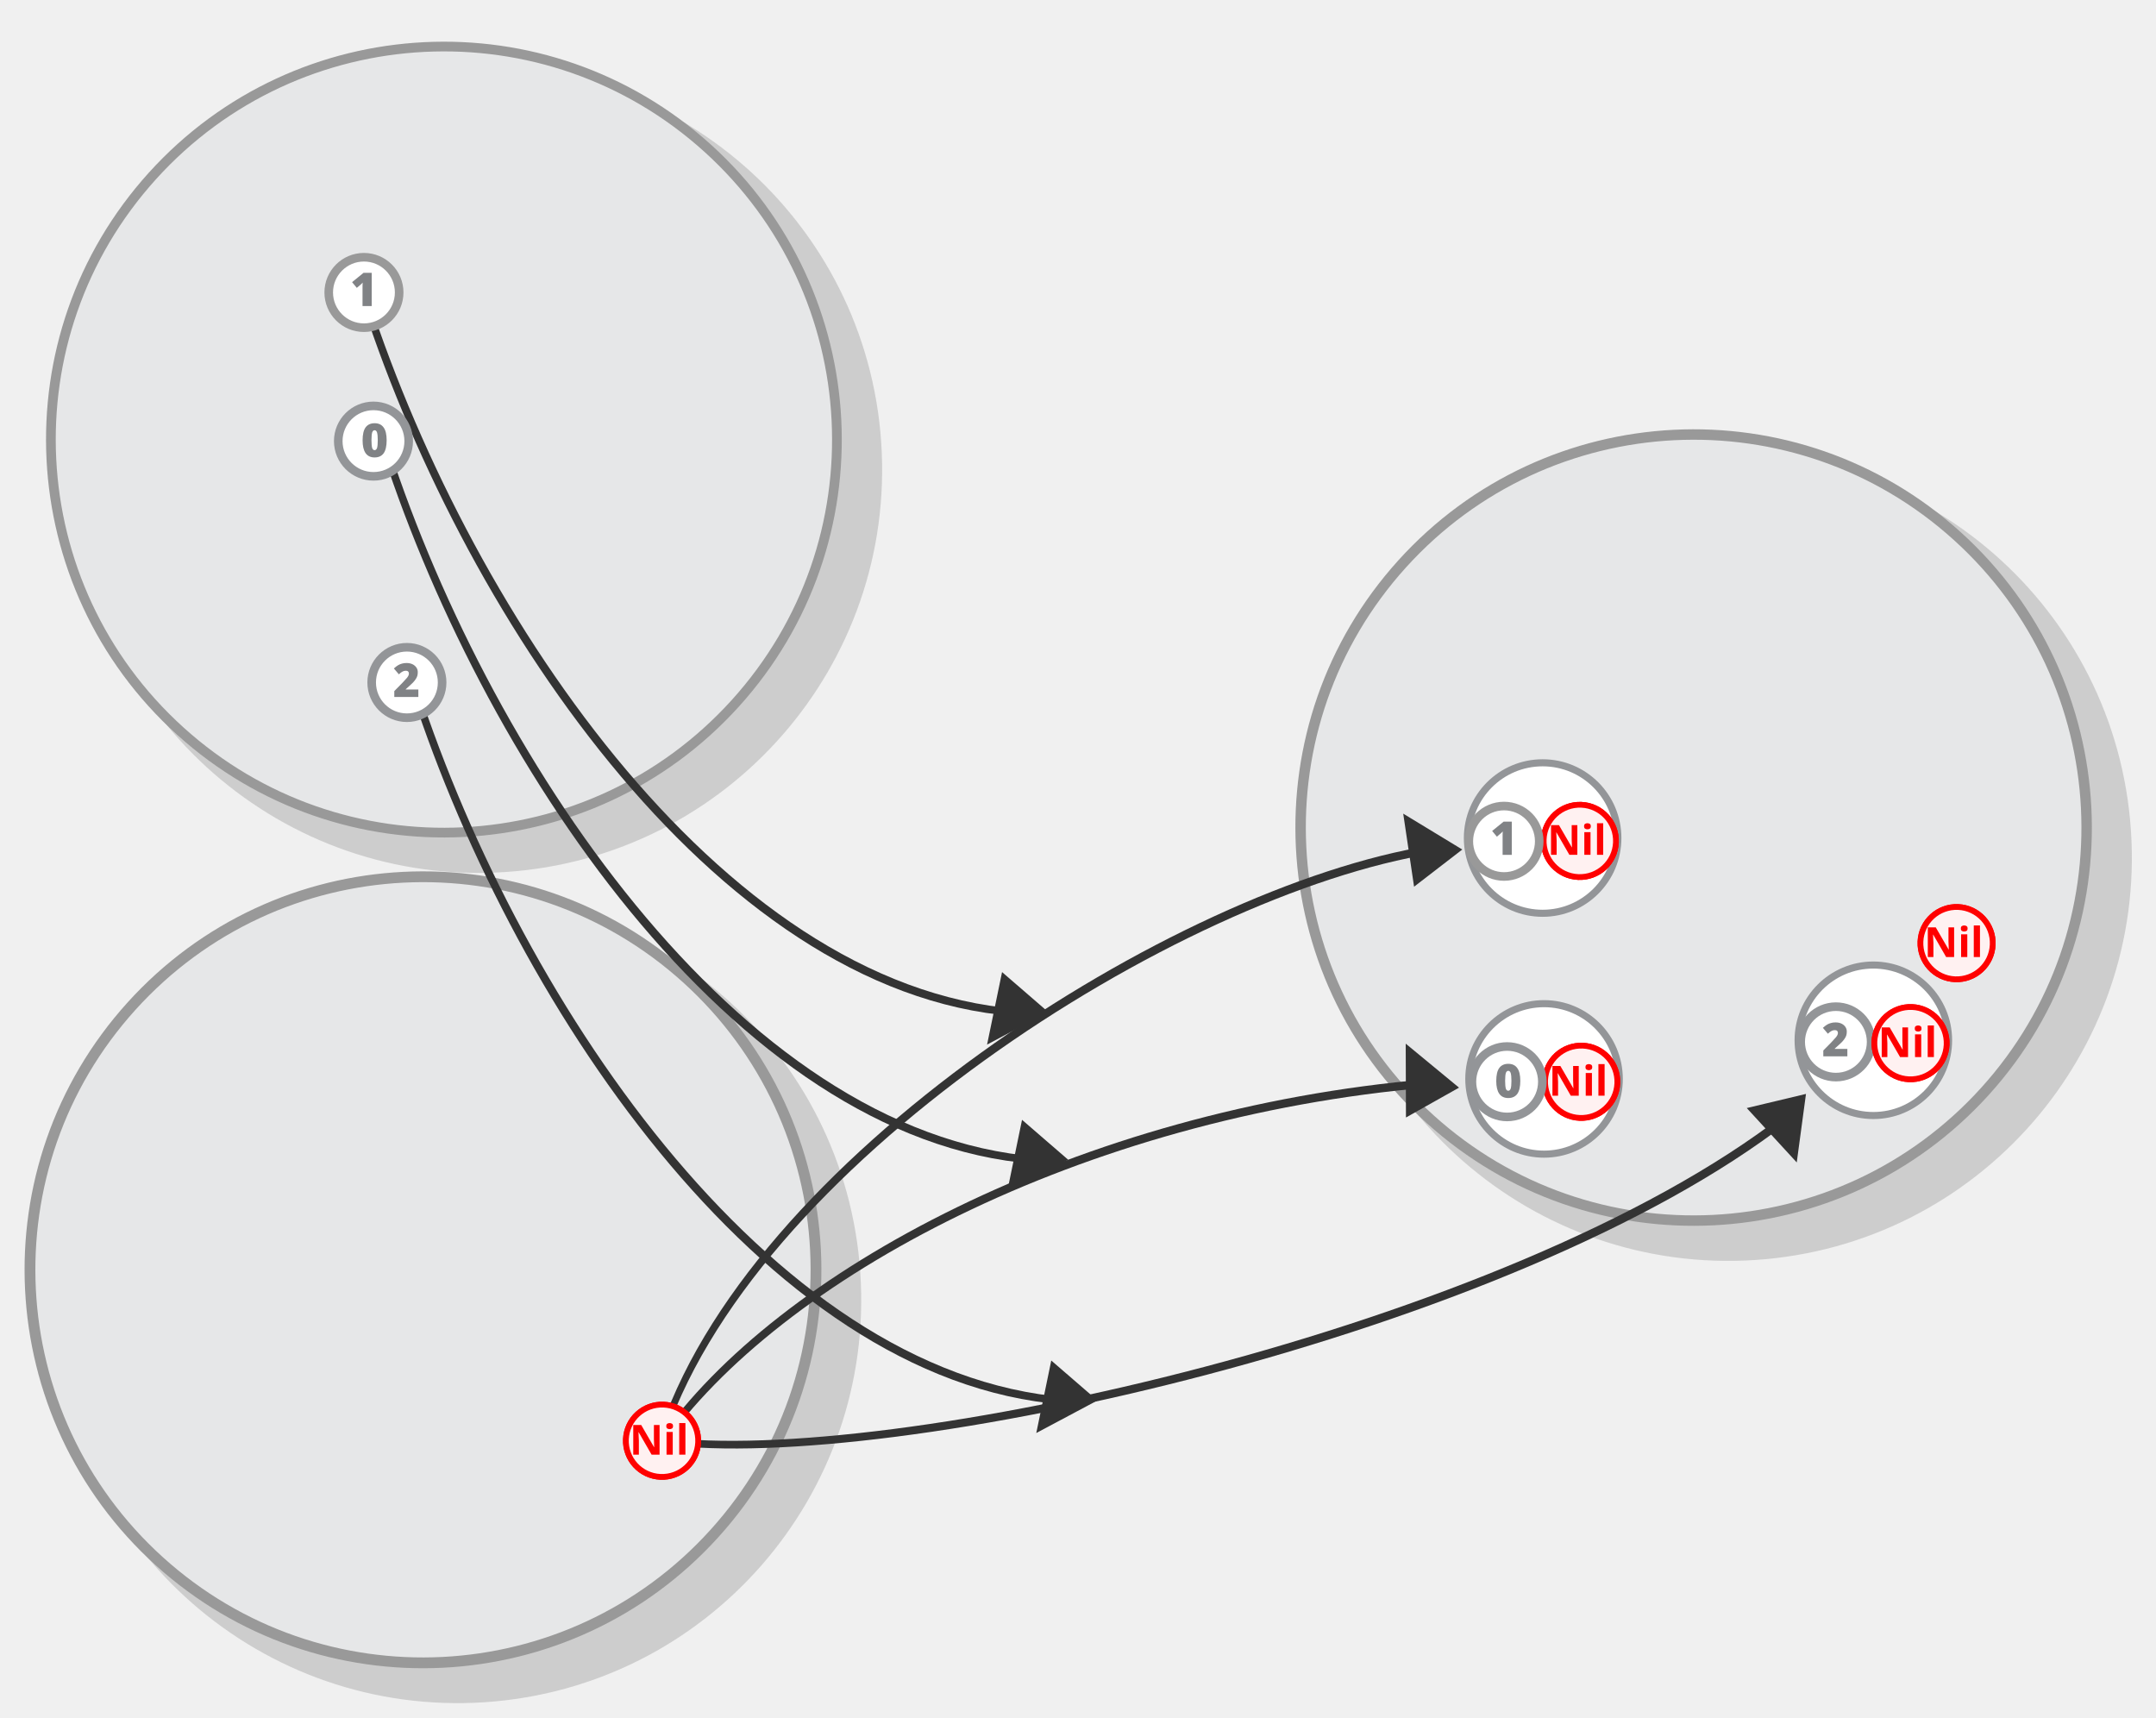
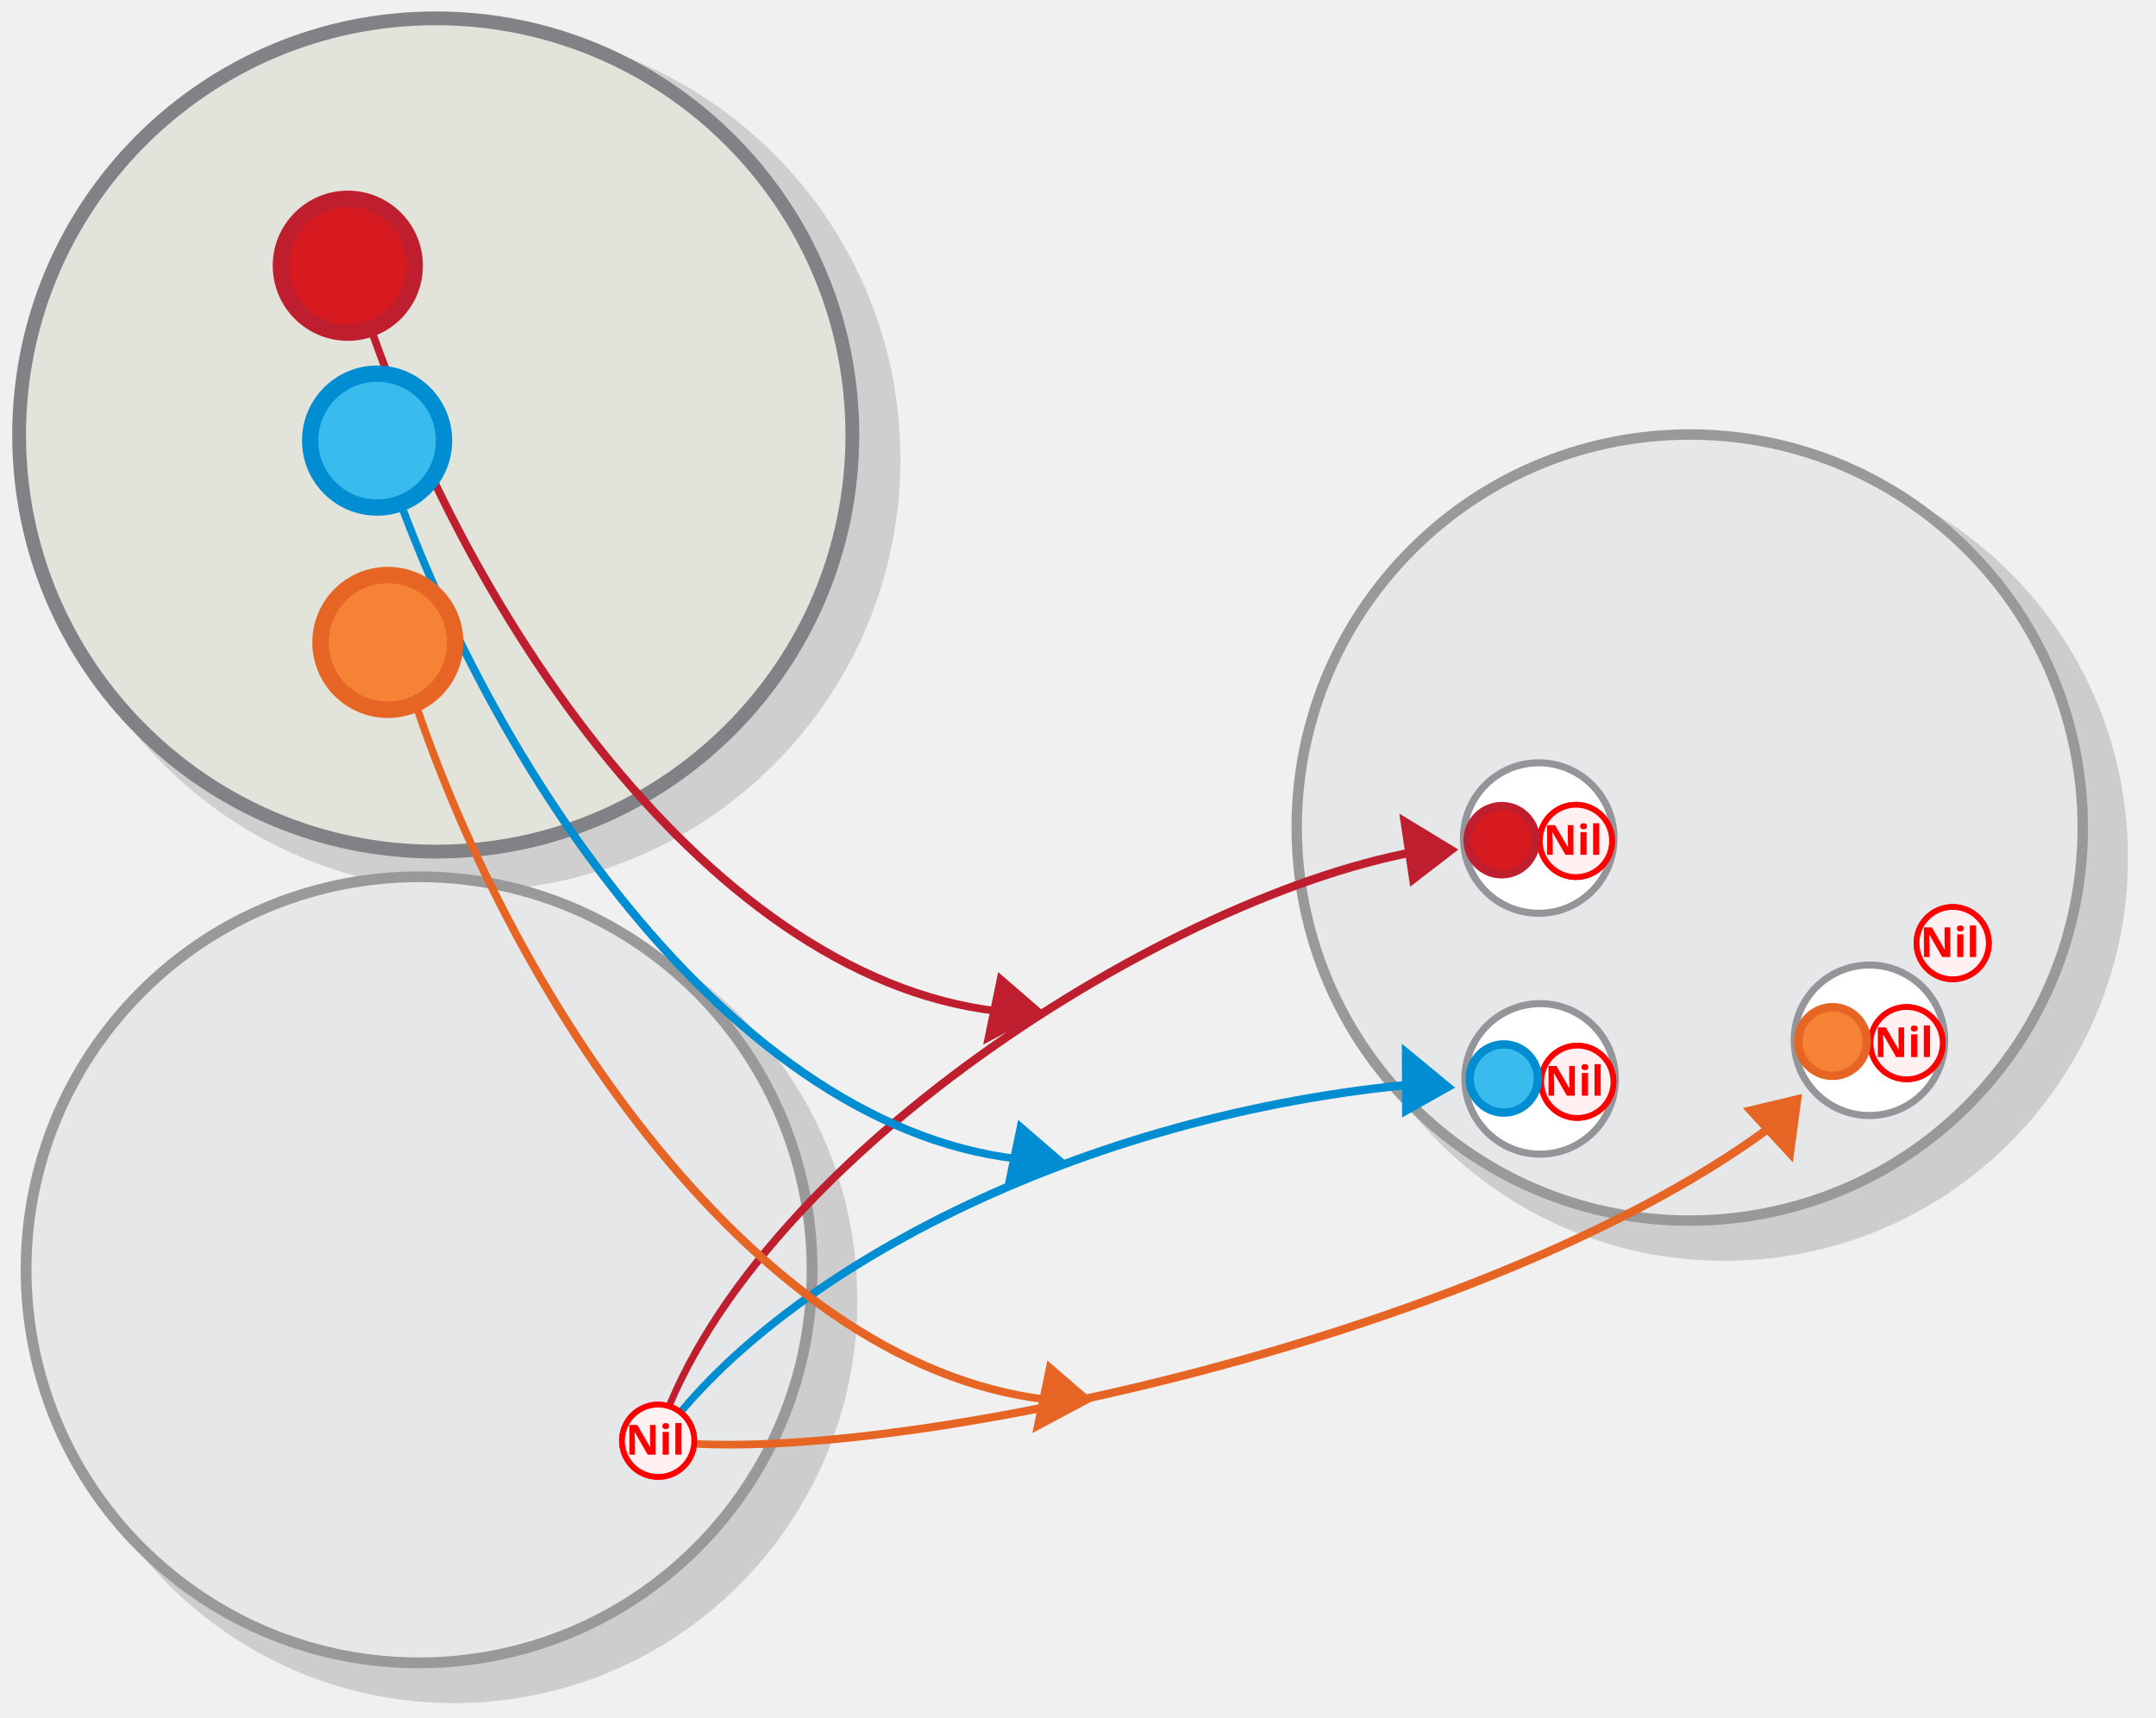
<svg xmlns="http://www.w3.org/2000/svg" viewBox="0 0 598.332 476.599" version="1.1" id="svg14095" width="598.332" height="476.599">
  <defs id="defs14099" />
-   <g transform="matrix(1.005994,0.04421611,-0.04421611,1.005994,-84.90696,-544.0893)" id="g14089-0-2-3-8" />
-   <g style="stroke:#999999" transform="matrix(1.12134,-0.3321148,0.3321148,1.12134,-434.6512,425.053)" id="g20709">
+   <g transform="matrix(1.005994,0.04421611,-0.04421611,1.005994,-85.98835,-544.0893)" id="g14089-0-2-3-8" />
+   <circle cx="130.092" cy="127.429" r="116.739" id="circle1" style="opacity:0.14;stroke:#000000;stroke-width:6.112;stroke-miterlimit:10" />
+   <circle cx="120.924" cy="120.706" r="115.619" id="circle2" style="fill:#e2e3db;stroke:#808285;stroke-width:3.826;stroke-miterlimit:10;stroke-dasharray:none" />
+   <g style="stroke:#999999" transform="matrix(1.12134,-0.3321148,0.3321148,1.12134,-435.7326,425.053)" id="g20709">
    <circle style="opacity:0.402;fill:#999999;fill-opacity:1;stroke:#999999;stroke-width:4.87;stroke-miterlimit:10;stroke-opacity:1" id="circle14075-1-6" r="93.263" cy="-22.577" cx="482.94" stroke-miterlimit="10" transform="rotate(12.63972)" />
    <circle style="fill:#e6e7e8;stroke:#999999;stroke-width:2.562;stroke-miterlimit:10;stroke-dasharray:none;stroke-opacity:1" id="circle14075-1" r="93.263" cy="308.377" cx="362.742" stroke-miterlimit="10" transform="rotate(-31.37081)" />
  </g>
-   <g style="stroke:#999999" transform="matrix(1.12134,-0.3321148,0.3321148,1.12134,-428.8453,194.6641)" id="g20709-2">
-     <circle style="opacity:0.402;fill:#999999;fill-opacity:1;stroke:#999999;stroke-width:4.87;stroke-miterlimit:10;stroke-opacity:1" id="circle14075-1-6-5" r="93.263" cy="-22.577" cx="482.94" stroke-miterlimit="10" transform="rotate(12.63972)" />
-     <circle style="fill:#e6e7e8;stroke:#999999;stroke-width:2.305;stroke-miterlimit:10;stroke-dasharray:none;stroke-opacity:1" id="circle14075-1-4" r="93.263" cy="308.377" cx="362.742" stroke-miterlimit="10" transform="rotate(-31.37081)" />
-   </g>
-   <g style="stroke:#999999" transform="matrix(1.12134,-0.3321148,0.3321148,1.12134,-82.02342,302.328)" id="g20709-9">
+   <g style="stroke:#999999" transform="matrix(1.12134,-0.3321148,0.3321148,1.12134,-83.1048,302.328)" id="g20709-9">
    <circle style="opacity:0.402;fill:#999999;fill-opacity:1;stroke:#999999;stroke-width:4.87;stroke-miterlimit:10;stroke-opacity:1" id="circle14075-1-6-2" r="93.263" cy="-22.577" cx="482.94" stroke-miterlimit="10" transform="rotate(12.63972)" />
    <circle style="fill:#e6e7e8;stroke:#999999;stroke-width:2.476;stroke-miterlimit:10;stroke-dasharray:none;stroke-opacity:1" id="circle14075-1-2" r="93.263" cy="308.377" cx="362.742" stroke-miterlimit="10" transform="rotate(-31.37081)" />
  </g>
-   <g id="g9786" transform="matrix(0.5798518,0,0,0.5798518,124.1071,313.6209)">
+   <g id="g9786" transform="matrix(0.5798518,0,0,0.5798518,123.0257,313.6209)">
    <g transform="matrix(1.463869,0,0,1.463869,-49.91647,23.00929)" id="g5-2-6-3">
      <circle style="fill:#ffffff;stroke:#939598;stroke-width:2.311;stroke-miterlimit:10;stroke-dasharray:none" id="circle5-3-2-5-9" r="24.6" cy="-32.471" cx="392.705" stroke-miterlimit="10" />
    </g>
    <g id="g10630-3-2" transform="matrix(0.7768835,0,0,0.7768835,168.9781,-245.1934)" style="stroke-width:3.541;stroke-dasharray:none">
      <g id="g4492" transform="translate(0.3378247,1.012254)" style="stroke-width:3.541;stroke-dasharray:none">
        <circle id="circle4482" r="22.274" cy="263.419" cx="492.812" stroke-miterlimit="10" style="fill:#fff1f1;fill-opacity:1;stroke:#ff0000;stroke-width:3.541;stroke-miterlimit:10;stroke-dasharray:none;stroke-opacity:1" transform="rotate(2.516681)" />
        <g aria-label="Nil" id="g4490" style="font-weight:bold;font-size:47.8px;line-height:1.25;font-family:Sans;-inkscape-font-specification:'Sans Bold';text-align:end;word-spacing:0px;text-anchor:end;fill:#ff0000;fill-opacity:1;stroke-width:6.611;stroke-dasharray:none" transform="matrix(0.5355827,0,0,0.5355827,405.8659,391.7099)">
          <path d="m 137.024,-183.616 h -9.178 l -14.866,-25.812 h -0.191 q 0.096,2.438 0.191,4.876 0.143,2.438 0.239,4.876 v 16.061 h -6.453 v -34.129 h 9.13 l 14.818,25.573 h 0.143 q -0.048,-2.39 -0.143,-4.732 -0.096,-2.342 -0.191,-4.684 v -16.156 h 6.501 z" id="path4484" style="fill:#ff0000;fill-opacity:1;stroke-width:6.611;stroke-dasharray:none" />
          <path d="m 148.64,-219.944 q 1.577,0 2.725,0.765 1.147,0.717 1.147,2.725 0,1.96 -1.147,2.725 -1.147,0.765 -2.725,0.765 -1.625,0 -2.772,-0.765 -1.099,-0.765 -1.099,-2.725 0,-2.008 1.099,-2.725 1.147,-0.765 2.772,-0.765 z m 3.537,10.229 v 26.099 h -7.122 v -26.099 z" id="path4486" style="fill:#ff0000;fill-opacity:1;stroke-width:6.611;stroke-dasharray:none" />
          <path d="m 166.756,-183.616 h -7.122 v -36.328 h 7.122 z" id="path4488" style="fill:#ff0000;fill-opacity:1;stroke-width:6.611;stroke-dasharray:none" />
        </g>
      </g>
      <g id="g3711" transform="translate(0.3378247,1.012254)" style="stroke-width:3.541;stroke-dasharray:none">
        <circle id="circle14083-2-8-6-5-6-6-3" r="22.274" cy="263.419" cx="492.812" stroke-miterlimit="10" style="fill:#fff1f1;fill-opacity:1;stroke:#ff0000;stroke-width:3.541;stroke-miterlimit:10;stroke-dasharray:none;stroke-opacity:1" transform="rotate(2.516681)" />
        <g aria-label="Nil" id="text3168" style="font-weight:bold;font-size:47.8px;line-height:1.25;font-family:Sans;-inkscape-font-specification:'Sans Bold';text-align:end;word-spacing:0px;text-anchor:end;fill:#ff0000;fill-opacity:1;stroke-width:6.611;stroke-dasharray:none" transform="matrix(0.5355827,0,0,0.5355827,405.8659,391.7099)">
          <path d="m 137.024,-183.616 h -9.178 l -14.866,-25.812 h -0.191 q 0.096,2.438 0.191,4.876 0.143,2.438 0.239,4.876 v 16.061 h -6.453 v -34.129 h 9.13 l 14.818,25.573 h 0.143 q -0.048,-2.39 -0.143,-4.732 -0.096,-2.342 -0.191,-4.684 v -16.156 h 6.501 z" id="path3170" style="fill:#ff0000;fill-opacity:1;stroke-width:6.611;stroke-dasharray:none" />
          <path d="m 148.64,-219.944 q 1.577,0 2.725,0.765 1.147,0.717 1.147,2.725 0,1.96 -1.147,2.725 -1.147,0.765 -2.725,0.765 -1.625,0 -2.772,-0.765 -1.099,-0.765 -1.099,-2.725 0,-2.008 1.099,-2.725 1.147,-0.765 2.772,-0.765 z m 3.537,10.229 v 26.099 h -7.122 v -26.099 z" id="path3172" style="fill:#ff0000;fill-opacity:1;stroke-width:6.611;stroke-dasharray:none" />
          <path d="m 166.756,-183.616 h -7.122 v -36.328 h 7.122 z" id="path3174" style="fill:#ff0000;fill-opacity:1;stroke-width:6.611;stroke-dasharray:none" />
        </g>
      </g>
    </g>
-     <g transform="matrix(0.685322,0,0,0.685322,270.596,74.07436)" id="g5-2-6">
-       <circle style="fill:#ffffff;stroke:#939598;stroke-width:6;stroke-miterlimit:10" id="circle5-3-2-5" r="24.6" cy="-141.91" cx="345.373" stroke-miterlimit="10" />
-       <path style="fill:#808285" id="path5-6-6" d="m 354.573,-142.51 c 0,4.1 -0.7,7.1 -2.1,9.1 -1.4,1.9 -3.5,2.9 -6.3,2.9 -2.8,0 -4.9,-1 -6.3,-3 -1.4,-2 -2.1,-5 -2.1,-8.9 0,-4.1 0.7,-7.2 2.1,-9.1 1.4,-1.9 3.5,-2.9 6.3,-2.9 2.8,0 4.9,1 6.3,3 1.4,1.9 2.1,4.9 2.1,8.9 z m -10.6,0 c 0,2.6 0.2,4.5 0.5,5.4 0.3,1 0.9,1.5 1.7,1.5 0.8,0 1.3,-0.5 1.7,-1.5 0.3,-1 0.5,-2.8 0.5,-5.4 0,-2.6 -0.2,-4.4 -0.5,-5.4 -0.3,-1 -0.9,-1.6 -1.7,-1.6 -0.8,0 -1.3,0.5 -1.7,1.5 -0.3,1 -0.5,2.9 -0.5,5.5 z" />
-     </g>
+     <circle cx="507.561" cy="-24.718" r="16.324" id="circle4-0" style="fill:#39bced;stroke:#008dd2;stroke-width:3.981;stroke-miterlimit:10" />
  </g>
-   <g id="g10027" transform="matrix(0.5798518,0,0,0.5798518,155.6513,312.9227)">
+   <g id="g10027" transform="matrix(0.5798518,0,0,0.5798518,154.5699,312.9227)">
    <g transform="matrix(1.463869,0,0,1.463869,-104.9923,-91.06118)" id="g5-2-6-3-6">
      <circle style="fill:#ffffff;stroke:#939598;stroke-width:2.311;stroke-miterlimit:10;stroke-dasharray:none" id="circle5-3-2-5-9-2" r="24.6" cy="-32.471" cx="392.705" stroke-miterlimit="10" />
    </g>
    <g id="g10630-3-2-1" transform="matrix(0.7768835,0,0,0.7768835,113.9023,-359.2639)" style="stroke-width:3.541;stroke-dasharray:none">
      <g id="g4492-7" transform="translate(0.3378247,1.012254)" style="stroke-width:3.541;stroke-dasharray:none">
        <circle id="circle4482-8" r="22.274" cy="263.419" cx="492.812" stroke-miterlimit="10" style="fill:#fff1f1;fill-opacity:1;stroke:#ff0000;stroke-width:3.541;stroke-miterlimit:10;stroke-dasharray:none;stroke-opacity:1" transform="rotate(2.516681)" />
        <g aria-label="Nil" id="g4490-5" style="font-weight:bold;font-size:47.8px;line-height:1.25;font-family:Sans;-inkscape-font-specification:'Sans Bold';text-align:end;word-spacing:0px;text-anchor:end;fill:#ff0000;fill-opacity:1;stroke-width:6.611;stroke-dasharray:none" transform="matrix(0.5355827,0,0,0.5355827,405.8659,391.7099)">
          <path d="m 137.024,-183.616 h -9.178 l -14.866,-25.812 h -0.191 q 0.096,2.438 0.191,4.876 0.143,2.438 0.239,4.876 v 16.061 h -6.453 v -34.129 h 9.13 l 14.818,25.573 h 0.143 q -0.048,-2.39 -0.143,-4.732 -0.096,-2.342 -0.191,-4.684 v -16.156 h 6.501 z" id="path4484-7" style="fill:#ff0000;fill-opacity:1;stroke-width:6.611;stroke-dasharray:none" />
          <path d="m 148.64,-219.944 q 1.577,0 2.725,0.765 1.147,0.717 1.147,2.725 0,1.96 -1.147,2.725 -1.147,0.765 -2.725,0.765 -1.625,0 -2.772,-0.765 -1.099,-0.765 -1.099,-2.725 0,-2.008 1.099,-2.725 1.147,-0.765 2.772,-0.765 z m 3.537,10.229 v 26.099 h -7.122 v -26.099 z" id="path4486-4" style="fill:#ff0000;fill-opacity:1;stroke-width:6.611;stroke-dasharray:none" />
          <path d="m 166.756,-183.616 h -7.122 v -36.328 h 7.122 z" id="path4488-1" style="fill:#ff0000;fill-opacity:1;stroke-width:6.611;stroke-dasharray:none" />
        </g>
      </g>
      <g id="g3711-8" transform="translate(0.3378247,1.012254)" style="stroke-width:3.541;stroke-dasharray:none">
        <circle id="circle14083-2-8-6-5-6-6-3-5" r="22.274" cy="263.419" cx="492.812" stroke-miterlimit="10" style="fill:#fff1f1;fill-opacity:1;stroke:#ff0000;stroke-width:3.541;stroke-miterlimit:10;stroke-dasharray:none;stroke-opacity:1" transform="rotate(2.516681)" />
        <g aria-label="Nil" id="text3168-9" style="font-weight:bold;font-size:47.8px;line-height:1.25;font-family:Sans;-inkscape-font-specification:'Sans Bold';text-align:end;word-spacing:0px;text-anchor:end;fill:#ff0000;fill-opacity:1;stroke-width:6.611;stroke-dasharray:none" transform="matrix(0.5355827,0,0,0.5355827,405.8659,391.7099)">
          <path d="m 137.024,-183.616 h -9.178 l -14.866,-25.812 h -0.191 q 0.096,2.438 0.191,4.876 0.143,2.438 0.239,4.876 v 16.061 h -6.453 v -34.129 h 9.13 l 14.818,25.573 h 0.143 q -0.048,-2.39 -0.143,-4.732 -0.096,-2.342 -0.191,-4.684 v -16.156 h 6.501 z" id="path3170-7" style="fill:#ff0000;fill-opacity:1;stroke-width:6.611;stroke-dasharray:none" />
          <path d="m 148.64,-219.944 q 1.577,0 2.725,0.765 1.147,0.717 1.147,2.725 0,1.96 -1.147,2.725 -1.147,0.765 -2.725,0.765 -1.625,0 -2.772,-0.765 -1.099,-0.765 -1.099,-2.725 0,-2.008 1.099,-2.725 1.147,-0.765 2.772,-0.765 z m 3.537,10.229 v 26.099 h -7.122 v -26.099 z" id="path3172-5" style="fill:#ff0000;fill-opacity:1;stroke-width:6.611;stroke-dasharray:none" />
          <path d="m 166.756,-183.616 h -7.122 v -36.328 h 7.122 z" id="path3174-38" style="fill:#ff0000;fill-opacity:1;stroke-width:6.611;stroke-dasharray:none" />
        </g>
      </g>
    </g>
-     <g transform="matrix(0.685322,0,0,0.685322,302.0984,-85.63981)" id="g8-4-8">
-       <circle style="fill:#ffffff;stroke:#999999;stroke-width:6;stroke-miterlimit:10;stroke-opacity:1" id="circle9-5-9-9" r="24.6" cy="-75.017" cx="217.856" stroke-miterlimit="10" />
-       <path style="fill:#808285" id="path6-0-6" d="m 223.266,-65.519 h -6.4 v -12.3 c 0,-1.5 0,-2.9 0.1,-4.1 -0.4,0.5 -0.9,1 -1.5,1.5 l -2.6,2.2 -3.3,-4 8,-6.5 h 5.7 z" />
-     </g>
  </g>
-   <g id="g10423" transform="matrix(0.5798518,0,0,0.5798518,191.555,479.0909)">
+   <g id="g10423" transform="matrix(0.5798518,0,0,0.5798518,190.4736,479.0909)">
    <g transform="matrix(1.463869,0,0,1.463869,-8.633917,-280.8441)" id="g5-2-6-3-6-3-2">
      <circle style="fill:#ffffff;stroke:#939598;stroke-width:2.311;stroke-miterlimit:10;stroke-dasharray:none" id="circle5-3-2-5-9-2-3-5" r="24.6" cy="-32.471" cx="392.705" stroke-miterlimit="10" />
-     </g>
-     <g transform="matrix(0.685322,0,0,0.685322,260.3671,-267.2944)" id="g4-1-2">
-       <circle style="fill:#ffffff;stroke:#939598;stroke-width:6;stroke-miterlimit:10" id="circle7-6-0-8" r="24.6" cy="-88.01" cx="420.173" stroke-miterlimit="10" />
-       <path style="fill:#808285" id="path7-6-9" d="m 428.273,-77.91 h -16.9 v -4.1 l 5.7,-5.8 c 1.6,-1.7 2.7,-2.9 3.2,-3.5 0.5,-0.6 0.8,-1.2 1,-1.6 0.2,-0.4 0.3,-0.9 0.3,-1.4 0,-0.6 -0.2,-1.1 -0.6,-1.4 -0.4,-0.4 -0.9,-0.5 -1.7,-0.5 -0.7,0 -1.5,0.2 -2.2,0.6 -0.7,0.4 -1.6,1 -2.5,1.9 l -3.5,-4.1 c 1.2,-1.1 2.2,-1.8 3,-2.3 0.8,-0.5 1.7,-0.8 2.7,-1.1 1,-0.3 2,-0.4 3.2,-0.4 1.5,0 2.9,0.3 4,0.8 1.1,0.5 2.1,1.3 2.8,2.3 0.7,1 1,2.1 1,3.3 0,0.9 -0.1,1.8 -0.3,2.5 -0.2,0.8 -0.6,1.5 -1.1,2.3 -0.5,0.8 -1.1,1.5 -1.9,2.4 -0.8,0.8 -2.5,2.4 -5.1,4.7 v 0.2 h 8.8 v 5.2 z" />
    </g>
    <g id="g10630-3-2-1-8-4" transform="matrix(0.7768835,0,0,0.7768835,210.2606,-549.0468)" style="stroke-width:3.541;stroke-dasharray:none">
      <g id="g4492-7-6-0" transform="translate(0.3378247,1.012254)" style="stroke-width:3.541;stroke-dasharray:none">
        <circle id="circle4482-8-0-5" r="22.274" cy="263.419" cx="492.812" stroke-miterlimit="10" style="fill:#fff1f1;fill-opacity:1;stroke:#ff0000;stroke-width:3.541;stroke-miterlimit:10;stroke-dasharray:none;stroke-opacity:1" transform="rotate(2.516681)" />
        <g aria-label="Nil" id="g4490-5-4-9" style="font-weight:bold;font-size:47.8px;line-height:1.25;font-family:Sans;-inkscape-font-specification:'Sans Bold';text-align:end;word-spacing:0px;text-anchor:end;fill:#ff0000;fill-opacity:1;stroke-width:6.611;stroke-dasharray:none" transform="matrix(0.5355827,0,0,0.5355827,405.8659,391.7099)">
          <path d="m 137.024,-183.616 h -9.178 l -14.866,-25.812 h -0.191 q 0.096,2.438 0.191,4.876 0.143,2.438 0.239,4.876 v 16.061 h -6.453 v -34.129 h 9.13 l 14.818,25.573 h 0.143 q -0.048,-2.39 -0.143,-4.732 -0.096,-2.342 -0.191,-4.684 v -16.156 h 6.501 z" id="path4484-7-8-4" style="fill:#ff0000;fill-opacity:1;stroke-width:6.611;stroke-dasharray:none" />
          <path d="m 148.64,-219.944 q 1.577,0 2.725,0.765 1.147,0.717 1.147,2.725 0,1.96 -1.147,2.725 -1.147,0.765 -2.725,0.765 -1.625,0 -2.772,-0.765 -1.099,-0.765 -1.099,-2.725 0,-2.008 1.099,-2.725 1.147,-0.765 2.772,-0.765 z m 3.537,10.229 v 26.099 h -7.122 v -26.099 z" id="path4486-4-8-6" style="fill:#ff0000;fill-opacity:1;stroke-width:6.611;stroke-dasharray:none" />
          <path d="m 166.756,-183.616 h -7.122 v -36.328 h 7.122 z" id="path4488-1-8-9" style="fill:#ff0000;fill-opacity:1;stroke-width:6.611;stroke-dasharray:none" />
        </g>
      </g>
      <g id="g3711-8-9-2" transform="translate(0.3378247,1.012254)" style="stroke-width:3.541;stroke-dasharray:none">
        <circle id="circle14083-2-8-6-5-6-6-3-5-7-2" r="22.274" cy="263.419" cx="492.812" stroke-miterlimit="10" style="fill:#fff1f1;fill-opacity:1;stroke:#ff0000;stroke-width:3.541;stroke-miterlimit:10;stroke-dasharray:none;stroke-opacity:1" transform="rotate(2.516681)" />
        <g aria-label="Nil" id="text3168-9-7-4" style="font-weight:bold;font-size:47.8px;line-height:1.25;font-family:Sans;-inkscape-font-specification:'Sans Bold';text-align:end;word-spacing:0px;text-anchor:end;fill:#ff0000;fill-opacity:1;stroke-width:6.611;stroke-dasharray:none" transform="matrix(0.5355827,0,0,0.5355827,405.8659,391.7099)">
          <path d="m 137.024,-183.616 h -9.178 l -14.866,-25.812 h -0.191 q 0.096,2.438 0.191,4.876 0.143,2.438 0.239,4.876 v 16.061 h -6.453 v -34.129 h 9.13 l 14.818,25.573 h 0.143 q -0.048,-2.39 -0.143,-4.732 -0.096,-2.342 -0.191,-4.684 v -16.156 h 6.501 z" id="path3170-7-6-7" style="fill:#ff0000;fill-opacity:1;stroke-width:6.611;stroke-dasharray:none" />
          <path d="m 148.64,-219.944 q 1.577,0 2.725,0.765 1.147,0.717 1.147,2.725 0,1.96 -1.147,2.725 -1.147,0.765 -2.725,0.765 -1.625,0 -2.772,-0.765 -1.099,-0.765 -1.099,-2.725 0,-2.008 1.099,-2.725 1.147,-0.765 2.772,-0.765 z m 3.537,10.229 v 26.099 h -7.122 v -26.099 z" id="path3172-5-4-7" style="fill:#ff0000;fill-opacity:1;stroke-width:6.611;stroke-dasharray:none" />
          <path d="m 166.756,-183.616 h -7.122 v -36.328 h 7.122 z" id="path3174-38-3-5" style="fill:#ff0000;fill-opacity:1;stroke-width:6.611;stroke-dasharray:none" />
        </g>
      </g>
    </g>
+     <circle style="fill:#f58235;stroke:#e76524;stroke-width:4.006;stroke-miterlimit:10" id="circle6-4" r="16.425" cy="-327.782" cx="548.559" />
  </g>
-   <g id="g25985-4-8-4-6" style="fill:#dddddd;stroke:#333333;stroke-width:6.389;stroke-miterlimit:10;stroke-dasharray:none;stroke-opacity:1" transform="matrix(0.1404183,-0.03194419,0.05803413,0.2492159,447.5799,154.4177)">
-     <path style="fill:#838383;fill-opacity:1;stroke:#333333;stroke-width:30.028;stroke-linecap:butt;stroke-linejoin:miter;stroke-dasharray:none;stroke-opacity:1" d="m -609.369,524.31 14.418,-35.426 36.643,26.903 z" id="path3233-5-4-8-4-4-1-3-3-3-0" />
-     <path style="fill:none;stroke:#333333;stroke-width:9.112;stroke-opacity:1;paint-order:markers fill stroke" id="path1480-1-3-3-3-9-1-6-0-7-2-0-1-3-6" d="m -2175.411,709.035 c 294.856,-150.378 933.358,-248.44 1600.014,-196.16" />
+   <g id="g25985-4-8-4-6" style="fill:#dddddd;stroke:#008dd2;stroke-width:6.389;stroke-miterlimit:10;stroke-dasharray:none;stroke-opacity:1" transform="matrix(0.1404183,-0.03194419,0.05803413,0.2492159,446.4985,154.4177)">
+     <path style="fill:#838383;fill-opacity:1;stroke:#008dd2;stroke-width:30.028;stroke-linecap:butt;stroke-linejoin:miter;stroke-dasharray:none;stroke-opacity:1" d="m -609.369,524.31 14.418,-35.426 36.643,26.903 z" id="path3233-5-4-8-4-4-1-3-3-3-0" />
+     <path style="fill:none;stroke:#008dd2;stroke-width:9.112;stroke-opacity:1;paint-order:markers fill stroke" id="path1480-1-3-3-3-9-1-6-0-7-2-0-1-3-6" d="m -2175.411,709.035 c 294.856,-150.378 933.358,-248.44 1600.014,-196.16" />
  </g>
-   <g id="g25985-4-8-4-6-9" style="display:inline;fill:#dddddd;stroke:#333333;stroke-width:6.389;stroke-miterlimit:10;stroke-dasharray:none;stroke-opacity:1" transform="matrix(0.1247495,-0.07193938,-0.126696,-0.2223166,632.641,382.7615)">
-     <path style="fill:#838383;fill-opacity:1;stroke:#333333;stroke-width:30.028;stroke-linecap:butt;stroke-linejoin:miter;stroke-dasharray:none;stroke-opacity:1" d="m -609.369,524.31 14.418,-35.426 36.643,26.903 z" id="path3233-5-4-8-4-4-1-3-3-3-0-0" />
-     <path style="fill:none;stroke:#333333;stroke-width:9.112;stroke-opacity:1;paint-order:markers fill stroke" id="path1480-1-3-3-3-9-1-6-0-7-2-0-1-3-6-28" d="m -2765.508,818.255 c 348.747,-149.716 1523.455,-357.66 2190.111,-305.38" />
+   <g id="g25985-4-8-4-6-9" style="display:inline;fill:#dddddd;stroke:#e76524;stroke-width:6.389;stroke-miterlimit:10;stroke-dasharray:none;stroke-opacity:1" transform="matrix(0.1247495,-0.07193938,-0.126696,-0.2223166,631.5597,382.7615)">
+     <path style="fill:#838383;fill-opacity:1;stroke:#e76524;stroke-width:30.028;stroke-linecap:butt;stroke-linejoin:miter;stroke-dasharray:none;stroke-opacity:1" d="m -609.369,524.31 14.418,-35.426 36.643,26.903 z" id="path3233-5-4-8-4-4-1-3-3-3-0-0" />
+     <path style="fill:none;stroke:#e76524;stroke-width:9.112;stroke-opacity:1;paint-order:markers fill stroke" id="path1480-1-3-3-3-9-1-6-0-7-2-0-1-3-6-28" d="m -2765.508,818.255 c 348.747,-149.716 1523.455,-357.66 2190.111,-305.38" />
  </g>
-   <g style="display:inline;fill:#dddddd;stroke:#333333;stroke-width:6.389;stroke-miterlimit:10;stroke-dasharray:none;stroke-opacity:1" id="g1482-7-0-7-1-1-7-3-5-2-8-4-8-6-3-0" transform="matrix(0.134373,-0.05178421,0.09323255,0.2382944,441.1419,234.2431)">
-     <g id="g25985-4-8-4-6-5" style="stroke:#333333;stroke-opacity:1" transform="translate(288.5003,-568.8994)">
-       <path style="fill:#838383;fill-opacity:1;stroke:#333333;stroke-width:30.028;stroke-linecap:butt;stroke-linejoin:miter;stroke-dasharray:none;stroke-opacity:1" d="m -609.369,524.31 14.418,-35.426 36.643,26.903 z" id="path3233-5-4-8-4-4-1-3-3-3-0-5" />
-       <path style="fill:none;stroke:#333333;stroke-width:9.112;stroke-opacity:1;paint-order:markers fill stroke" id="path1480-1-3-3-3-9-1-6-0-7-2-0-1-3-6-2" d="M -2379.218,813.01 C -2027.086,562.733 -1060.98,454.84 -575.396,512.875" />
+   <g style="display:inline;fill:#dddddd;stroke:#be1e2d;stroke-width:6.389;stroke-miterlimit:10;stroke-dasharray:none;stroke-opacity:1" id="g1482-7-0-7-1-1-7-3-5-2-8-4-8-6-3-0" transform="matrix(0.134373,-0.05178421,0.09323255,0.2382944,440.0605,234.2431)">
+     <g id="g25985-4-8-4-6-5" style="stroke:#be1e2d;stroke-opacity:1" transform="translate(288.5003,-568.8994)">
+       <path style="fill:#838383;fill-opacity:1;stroke:#be1e2d;stroke-width:30.028;stroke-linecap:butt;stroke-linejoin:miter;stroke-dasharray:none;stroke-opacity:1" d="m -609.369,524.31 14.418,-35.426 36.643,26.903 z" id="path3233-5-4-8-4-4-1-3-3-3-0-5" />
+       <path style="fill:none;stroke:#be1e2d;stroke-width:9.112;stroke-opacity:1;paint-order:markers fill stroke" id="path1480-1-3-3-3-9-1-6-0-7-2-0-1-3-6-2" d="M -2379.218,813.01 C -2027.086,562.733 -1060.98,454.84 -575.396,512.875" />
    </g>
  </g>
-   <g id="g10630-3-2-9" transform="matrix(0.4504773,0,0,0.4504773,-33.00272,271.0587)" style="stroke-width:3.541;stroke-dasharray:none">
+   <g id="g10630-3-2-9" transform="matrix(0.4504773,0,0,0.4504773,-34.0841,271.0587)" style="stroke-width:3.541;stroke-dasharray:none">
    <g id="g4492-1" transform="translate(0.3378247,1.012254)" style="stroke-width:3.541;stroke-dasharray:none">
      <circle id="circle4482-7" r="22.274" cy="263.419" cx="492.812" stroke-miterlimit="10" style="fill:#fff1f1;fill-opacity:1;stroke:#ff0000;stroke-width:3.541;stroke-miterlimit:10;stroke-dasharray:none;stroke-opacity:1" transform="rotate(2.516681)" />
      <g aria-label="Nil" id="g4490-7" style="font-weight:bold;font-size:47.8px;line-height:1.25;font-family:Sans;-inkscape-font-specification:'Sans Bold';text-align:end;word-spacing:0px;text-anchor:end;fill:#ff0000;fill-opacity:1;stroke-width:6.611;stroke-dasharray:none" transform="matrix(0.5355827,0,0,0.5355827,405.8659,391.7099)">
        <path d="m 137.024,-183.616 h -9.178 l -14.866,-25.812 h -0.191 q 0.096,2.438 0.191,4.876 0.143,2.438 0.239,4.876 v 16.061 h -6.453 v -34.129 h 9.13 l 14.818,25.573 h 0.143 q -0.048,-2.39 -0.143,-4.732 -0.096,-2.342 -0.191,-4.684 v -16.156 h 6.501 z" id="path4484-1" style="fill:#ff0000;fill-opacity:1;stroke-width:6.611;stroke-dasharray:none" />
        <path d="m 148.64,-219.944 q 1.577,0 2.725,0.765 1.147,0.717 1.147,2.725 0,1.96 -1.147,2.725 -1.147,0.765 -2.725,0.765 -1.625,0 -2.772,-0.765 -1.099,-0.765 -1.099,-2.725 0,-2.008 1.099,-2.725 1.147,-0.765 2.772,-0.765 z m 3.537,10.229 v 26.099 h -7.122 v -26.099 z" id="path4486-1" style="fill:#ff0000;fill-opacity:1;stroke-width:6.611;stroke-dasharray:none" />
        <path d="m 166.756,-183.616 h -7.122 v -36.328 h 7.122 z" id="path4488-5" style="fill:#ff0000;fill-opacity:1;stroke-width:6.611;stroke-dasharray:none" />
      </g>
    </g>
    <g id="g3711-9" transform="translate(0.3378247,1.012254)" style="stroke-width:3.541;stroke-dasharray:none">
      <circle id="circle14083-2-8-6-5-6-6-3-7" r="22.274" cy="263.419" cx="492.812" stroke-miterlimit="10" style="fill:#fff1f1;fill-opacity:1;stroke:#ff0000;stroke-width:3.541;stroke-miterlimit:10;stroke-dasharray:none;stroke-opacity:1" transform="rotate(2.516681)" />
      <g aria-label="Nil" id="text3168-7" style="font-weight:bold;font-size:47.8px;line-height:1.25;font-family:Sans;-inkscape-font-specification:'Sans Bold';text-align:end;word-spacing:0px;text-anchor:end;fill:#ff0000;fill-opacity:1;stroke-width:6.611;stroke-dasharray:none" transform="matrix(0.5355827,0,0,0.5355827,405.8659,391.7099)">
        <path d="m 137.024,-183.616 h -9.178 l -14.866,-25.812 h -0.191 q 0.096,2.438 0.191,4.876 0.143,2.438 0.239,4.876 v 16.061 h -6.453 v -34.129 h 9.13 l 14.818,25.573 h 0.143 q -0.048,-2.39 -0.143,-4.732 -0.096,-2.342 -0.191,-4.684 v -16.156 h 6.501 z" id="path3170-6" style="fill:#ff0000;fill-opacity:1;stroke-width:6.611;stroke-dasharray:none" />
        <path d="m 148.64,-219.944 q 1.577,0 2.725,0.765 1.147,0.717 1.147,2.725 0,1.96 -1.147,2.725 -1.147,0.765 -2.725,0.765 -1.625,0 -2.772,-0.765 -1.099,-0.765 -1.099,-2.725 0,-2.008 1.099,-2.725 1.147,-0.765 2.772,-0.765 z m 3.537,10.229 v 26.099 h -7.122 v -26.099 z" id="path3172-7" style="fill:#ff0000;fill-opacity:1;stroke-width:6.611;stroke-dasharray:none" />
        <path d="m 166.756,-183.616 h -7.122 v -36.328 h 7.122 z" id="path3174-3" style="fill:#ff0000;fill-opacity:1;stroke-width:6.611;stroke-dasharray:none" />
      </g>
    </g>
  </g>
-   <g id="g10630-3-2-9-1" transform="matrix(0.4504773,0,0,0.4504773,326.2609,132.969)" style="stroke-width:3.541;stroke-dasharray:none">
+   <g id="g10630-3-2-9-1" transform="matrix(0.4504773,0,0,0.4504773,325.1795,132.969)" style="stroke-width:3.541;stroke-dasharray:none">
    <g id="g4492-1-0" transform="translate(0.3378247,1.012254)" style="stroke-width:3.541;stroke-dasharray:none">
      <circle id="circle4482-7-1" r="22.274" cy="263.419" cx="492.812" stroke-miterlimit="10" style="fill:#fff1f1;fill-opacity:1;stroke:#ff0000;stroke-width:3.541;stroke-miterlimit:10;stroke-dasharray:none;stroke-opacity:1" transform="rotate(2.516681)" />
      <g aria-label="Nil" id="g4490-7-3" style="font-weight:bold;font-size:47.8px;line-height:1.25;font-family:Sans;-inkscape-font-specification:'Sans Bold';text-align:end;word-spacing:0px;text-anchor:end;fill:#ff0000;fill-opacity:1;stroke-width:6.611;stroke-dasharray:none" transform="matrix(0.5355827,0,0,0.5355827,405.8659,391.7099)">
        <path d="m 137.024,-183.616 h -9.178 l -14.866,-25.812 h -0.191 q 0.096,2.438 0.191,4.876 0.143,2.438 0.239,4.876 v 16.061 h -6.453 v -34.129 h 9.13 l 14.818,25.573 h 0.143 q -0.048,-2.39 -0.143,-4.732 -0.096,-2.342 -0.191,-4.684 v -16.156 h 6.501 z" id="path4484-1-7" style="fill:#ff0000;fill-opacity:1;stroke-width:6.611;stroke-dasharray:none" />
        <path d="m 148.64,-219.944 q 1.577,0 2.725,0.765 1.147,0.717 1.147,2.725 0,1.96 -1.147,2.725 -1.147,0.765 -2.725,0.765 -1.625,0 -2.772,-0.765 -1.099,-0.765 -1.099,-2.725 0,-2.008 1.099,-2.725 1.147,-0.765 2.772,-0.765 z m 3.537,10.229 v 26.099 h -7.122 v -26.099 z" id="path4486-1-7" style="fill:#ff0000;fill-opacity:1;stroke-width:6.611;stroke-dasharray:none" />
        <path d="m 166.756,-183.616 h -7.122 v -36.328 h 7.122 z" id="path4488-5-2" style="fill:#ff0000;fill-opacity:1;stroke-width:6.611;stroke-dasharray:none" />
      </g>
    </g>
    <g id="g3711-9-6" transform="translate(0.3378247,1.012254)" style="stroke-width:3.541;stroke-dasharray:none">
      <circle id="circle14083-2-8-6-5-6-6-3-7-4" r="22.274" cy="263.419" cx="492.812" stroke-miterlimit="10" style="fill:#fff1f1;fill-opacity:1;stroke:#ff0000;stroke-width:3.541;stroke-miterlimit:10;stroke-dasharray:none;stroke-opacity:1" transform="rotate(2.516681)" />
      <g aria-label="Nil" id="text3168-7-5" style="font-weight:bold;font-size:47.8px;line-height:1.25;font-family:Sans;-inkscape-font-specification:'Sans Bold';text-align:end;word-spacing:0px;text-anchor:end;fill:#ff0000;fill-opacity:1;stroke-width:6.611;stroke-dasharray:none" transform="matrix(0.5355827,0,0,0.5355827,405.8659,391.7099)">
        <path d="m 137.024,-183.616 h -9.178 l -14.866,-25.812 h -0.191 q 0.096,2.438 0.191,4.876 0.143,2.438 0.239,4.876 v 16.061 h -6.453 v -34.129 h 9.13 l 14.818,25.573 h 0.143 q -0.048,-2.39 -0.143,-4.732 -0.096,-2.342 -0.191,-4.684 v -16.156 h 6.501 z" id="path3170-6-2" style="fill:#ff0000;fill-opacity:1;stroke-width:6.611;stroke-dasharray:none" />
        <path d="m 148.64,-219.944 q 1.577,0 2.725,0.765 1.147,0.717 1.147,2.725 0,1.96 -1.147,2.725 -1.147,0.765 -2.725,0.765 -1.625,0 -2.772,-0.765 -1.099,-0.765 -1.099,-2.725 0,-2.008 1.099,-2.725 1.147,-0.765 2.772,-0.765 z m 3.537,10.229 v 26.099 h -7.122 v -26.099 z" id="path3172-7-0" style="fill:#ff0000;fill-opacity:1;stroke-width:6.611;stroke-dasharray:none" />
        <path d="m 166.756,-183.616 h -7.122 v -36.328 h 7.122 z" id="path3174-3-2" style="fill:#ff0000;fill-opacity:1;stroke-width:6.611;stroke-dasharray:none" />
      </g>
    </g>
  </g>
-   <g id="g25985-4-8-4-6-5-9" style="fill:#dddddd;stroke:#333333;stroke-width:6.389;stroke-miterlimit:10;stroke-dasharray:none;stroke-opacity:1" transform="matrix(0.11331,0.08887384,0.1589452,-0.2005318,279.2763,542.75)">
-     <path style="fill:#838383;fill-opacity:1;stroke:#333333;stroke-width:30.028;stroke-linecap:butt;stroke-linejoin:miter;stroke-dasharray:none;stroke-opacity:1" d="m -610.368,522.133 29.003,-32.51 24.135,31.079 z" id="path3233-5-4-8-4-4-1-3-3-3-0-5-9" />
-     <path style="fill:none;stroke:#333333;stroke-width:9.112;stroke-opacity:1;paint-order:markers fill stroke" id="path1480-1-3-3-3-9-1-6-0-7-2-0-1-3-6-2-3" d="M -2432.202,693.304 C -1901.293,488.699 -1057.664,331.27 -575.396,512.875" />
+   <g id="g25985-4-8-4-6-5-9" style="fill:#dddddd;stroke:#e76524;stroke-width:6.389;stroke-miterlimit:10;stroke-dasharray:none;stroke-opacity:1" transform="matrix(0.11331,0.08887384,0.1589452,-0.2005318,278.1949,542.75)">
+     <path style="fill:#838383;fill-opacity:1;stroke:#e76524;stroke-width:30.028;stroke-linecap:butt;stroke-linejoin:miter;stroke-dasharray:none;stroke-opacity:1" d="m -610.368,522.133 29.003,-32.51 24.135,31.079 z" id="path3233-5-4-8-4-4-1-3-3-3-0-5-9" />
+     <path style="fill:none;stroke:#e76524;stroke-width:9.112;stroke-opacity:1;paint-order:markers fill stroke" id="path1480-1-3-3-3-9-1-6-0-7-2-0-1-3-6-2-3" d="M -2432.202,693.304 C -1901.293,488.699 -1057.664,331.27 -575.396,512.875" />
  </g>
-   <g id="g25985-4-8-4-6-5-9-2" style="fill:#dddddd;stroke:#333333;stroke-width:6.389;stroke-miterlimit:10;stroke-dasharray:none;stroke-opacity:1" transform="matrix(0.11331,0.08887384,0.1589452,-0.2005318,271.1617,475.9554)">
-     <path style="fill:#838383;fill-opacity:1;stroke:#333333;stroke-width:30.028;stroke-linecap:butt;stroke-linejoin:miter;stroke-dasharray:none;stroke-opacity:1" d="m -610.368,522.133 29.003,-32.51 24.135,31.079 z" id="path3233-5-4-8-4-4-1-3-3-3-0-5-9-1" />
-     <path style="fill:none;stroke:#333333;stroke-width:9.112;stroke-opacity:1;paint-order:markers fill stroke" id="path1480-1-3-3-3-9-1-6-0-7-2-0-1-3-6-2-3-7" d="M -2432.202,693.304 C -1901.293,488.699 -1057.664,331.27 -575.396,512.875" />
+   <g id="g25985-4-8-4-6-5-9-2" style="fill:#dddddd;stroke:#008dd2;stroke-width:6.389;stroke-miterlimit:10;stroke-dasharray:none;stroke-opacity:1" transform="matrix(0.11331,0.08887384,0.1589452,-0.2005318,270.0803,475.9554)">
+     <path style="fill:#838383;fill-opacity:1;stroke:#008dd2;stroke-width:30.028;stroke-linecap:butt;stroke-linejoin:miter;stroke-dasharray:none;stroke-opacity:1" d="m -610.368,522.133 29.003,-32.51 24.135,31.079 z" id="path3233-5-4-8-4-4-1-3-3-3-0-5-9-1" />
+     <path style="fill:none;stroke:#008dd2;stroke-width:9.112;stroke-opacity:1;paint-order:markers fill stroke" id="path1480-1-3-3-3-9-1-6-0-7-2-0-1-3-6-2-3-7" d="M -2432.202,693.304 C -1901.293,488.699 -1057.664,331.27 -575.396,512.875" />
  </g>
-   <g id="g25985-4-8-4-6-5-9-5" style="fill:#dddddd;stroke:#333333;stroke-width:6.389;stroke-miterlimit:10;stroke-dasharray:none;stroke-opacity:1" transform="matrix(0.11331,0.08887384,0.1589452,-0.2005318,265.6196,434.958)">
-     <path style="fill:#838383;fill-opacity:1;stroke:#333333;stroke-width:30.028;stroke-linecap:butt;stroke-linejoin:miter;stroke-dasharray:none;stroke-opacity:1" d="m -610.368,522.133 29.003,-32.51 24.135,31.079 z" id="path3233-5-4-8-4-4-1-3-3-3-0-5-9-6" />
-     <path style="fill:none;stroke:#333333;stroke-width:9.112;stroke-opacity:1;paint-order:markers fill stroke" id="path1480-1-3-3-3-9-1-6-0-7-2-0-1-3-6-2-3-5" d="M -2432.202,693.304 C -1901.293,488.699 -1057.664,331.27 -575.396,512.875" />
+   <g id="g25985-4-8-4-6-5-9-5" style="fill:#dddddd;stroke:#be1e2d;stroke-width:6.389;stroke-miterlimit:10;stroke-dasharray:none;stroke-opacity:1" transform="matrix(0.11331,0.08887384,0.1589452,-0.2005318,264.5383,434.958)">
+     <path style="fill:#838383;fill-opacity:1;stroke:#be1e2d;stroke-width:30.028;stroke-linecap:butt;stroke-linejoin:miter;stroke-dasharray:none;stroke-opacity:1" d="m -610.368,522.133 29.003,-32.51 24.135,31.079 z" id="path3233-5-4-8-4-4-1-3-3-3-0-5-9-6" />
+     <path style="fill:none;stroke:#be1e2d;stroke-width:9.112;stroke-opacity:1;paint-order:markers fill stroke" id="path1480-1-3-3-3-9-1-6-0-7-2-0-1-3-6-2-3-5" d="M -2432.202,693.304 C -1901.293,488.699 -1057.664,331.27 -575.396,512.875" />
  </g>
-   <g transform="matrix(0.3973852,0,0,0.3973852,14.42971,110.969)" id="g8-4">
-     <circle style="fill:#ffffff;stroke:#999999;stroke-width:6;stroke-miterlimit:10;stroke-opacity:1" id="circle9-5-9" r="24.6" cy="-75.017" cx="217.856" stroke-miterlimit="10" />
-     <path style="fill:#808285" id="path6-0" d="m 223.266,-65.519 h -6.4 v -12.3 c 0,-1.5 0,-2.9 0.1,-4.1 -0.4,0.5 -0.9,1 -1.5,1.5 l -2.6,2.2 -3.3,-4 8,-6.5 h 5.7 z" />
-   </g>
-   <g transform="matrix(0.3973852,0,0,0.3973852,-33.59886,178.8042)" id="g5-2">
-     <circle style="fill:#ffffff;stroke:#939598;stroke-width:6;stroke-miterlimit:10" id="circle5-3-2" r="24.6" cy="-141.91" cx="345.373" stroke-miterlimit="10" />
-     <path style="fill:#808285" id="path5-6" d="m 354.573,-142.51 c 0,4.1 -0.7,7.1 -2.1,9.1 -1.4,1.9 -3.5,2.9 -6.3,2.9 -2.8,0 -4.9,-1 -6.3,-3 -1.4,-2 -2.1,-5 -2.1,-8.9 0,-4.1 0.7,-7.2 2.1,-9.1 1.4,-1.9 3.5,-2.9 6.3,-2.9 2.8,0 4.9,1 6.3,3 1.4,1.9 2.1,4.9 2.1,8.9 z m -10.6,0 c 0,2.6 0.2,4.5 0.5,5.4 0.3,1 0.9,1.5 1.7,1.5 0.8,0 1.3,-0.5 1.7,-1.5 0.3,-1 0.5,-2.8 0.5,-5.4 0,-2.6 -0.2,-4.4 -0.5,-5.4 -0.3,-1 -0.9,-1.6 -1.7,-1.6 -0.8,0 -1.3,0.5 -1.7,1.5 -0.3,1 -0.5,2.9 -0.5,5.5 z" />
-   </g>
-   <g transform="matrix(0.3973852,0,0,0.3973852,-54.04883,224.3664)" id="g4-1">
-     <circle style="fill:#ffffff;stroke:#939598;stroke-width:6;stroke-miterlimit:10" id="circle7-6-0" r="24.6" cy="-88.01" cx="420.173" stroke-miterlimit="10" />
-     <path style="fill:#808285" id="path7-6" d="m 428.273,-77.91 h -16.9 v -4.1 l 5.7,-5.8 c 1.6,-1.7 2.7,-2.9 3.2,-3.5 0.5,-0.6 0.8,-1.2 1,-1.6 0.2,-0.4 0.3,-0.9 0.3,-1.4 0,-0.6 -0.2,-1.1 -0.6,-1.4 -0.4,-0.4 -0.9,-0.5 -1.7,-0.5 -0.7,0 -1.5,0.2 -2.2,0.6 -0.7,0.4 -1.6,1 -2.5,1.9 l -3.5,-4.1 c 1.2,-1.1 2.2,-1.8 3,-2.3 0.8,-0.5 1.7,-0.8 2.7,-1.1 1,-0.3 2,-0.4 3.2,-0.4 1.5,0 2.9,0.3 4,0.8 1.1,0.5 2.1,1.3 2.8,2.3 0.7,1 1,2.1 1,3.3 0,0.9 -0.1,1.8 -0.3,2.5 -0.2,0.8 -0.6,1.5 -1.1,2.3 -0.5,0.8 -1.1,1.5 -1.9,2.4 -0.8,0.8 -2.5,2.4 -5.1,4.7 v 0.2 h 8.8 v 5.2 z" />
-   </g>
+   <circle cx="96.526" cy="73.74" r="18.573" id="circle5" style="fill:#d71920;stroke:#be1e2d;stroke-width:4.53;stroke-miterlimit:10" />
+   <circle cx="104.651" cy="122.27" r="18.573" id="circle4" style="fill:#39bced;stroke:#008dd2;stroke-width:4.53;stroke-miterlimit:10" />
+   <circle style="fill:#f58235;stroke:#e76524;stroke-width:4.558;stroke-miterlimit:10" id="circle6" r="18.688" cy="178.273" cx="107.639" />
+   <circle cx="416.766" cy="233.153" r="9.465" id="circle5-6" style="fill:#d71920;stroke:#be1e2d;stroke-width:2.309;stroke-miterlimit:10" />
</svg>
